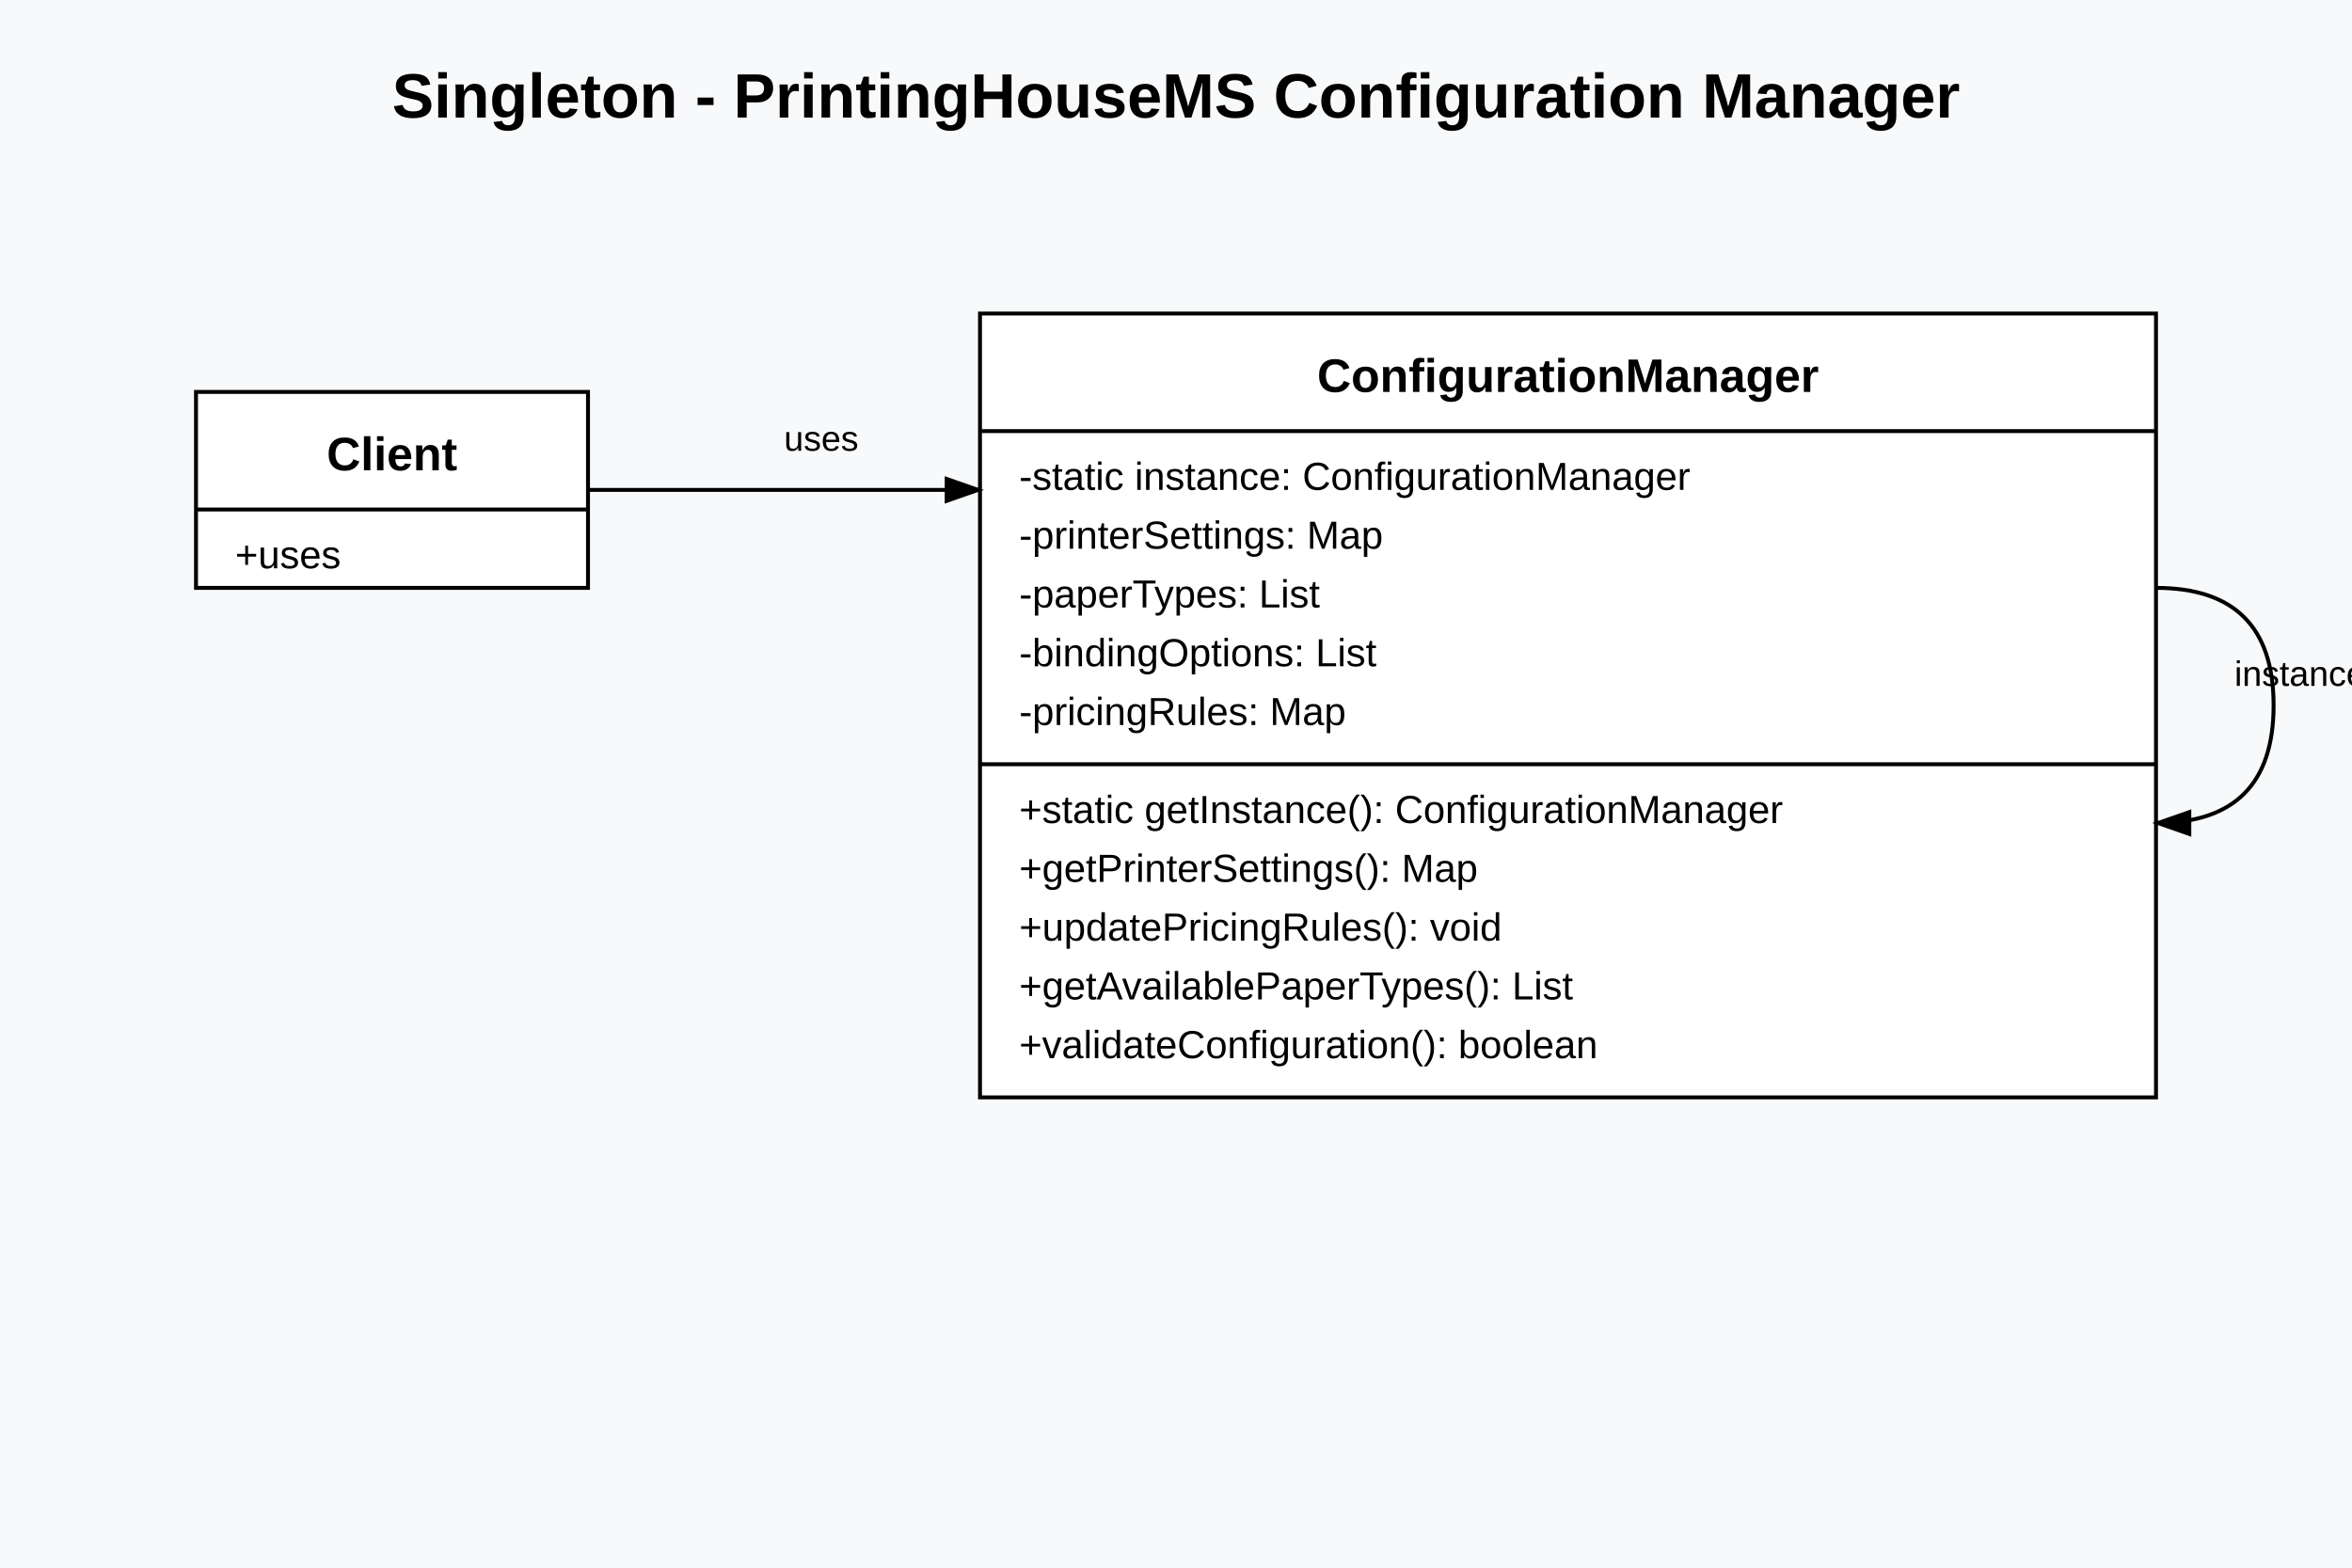
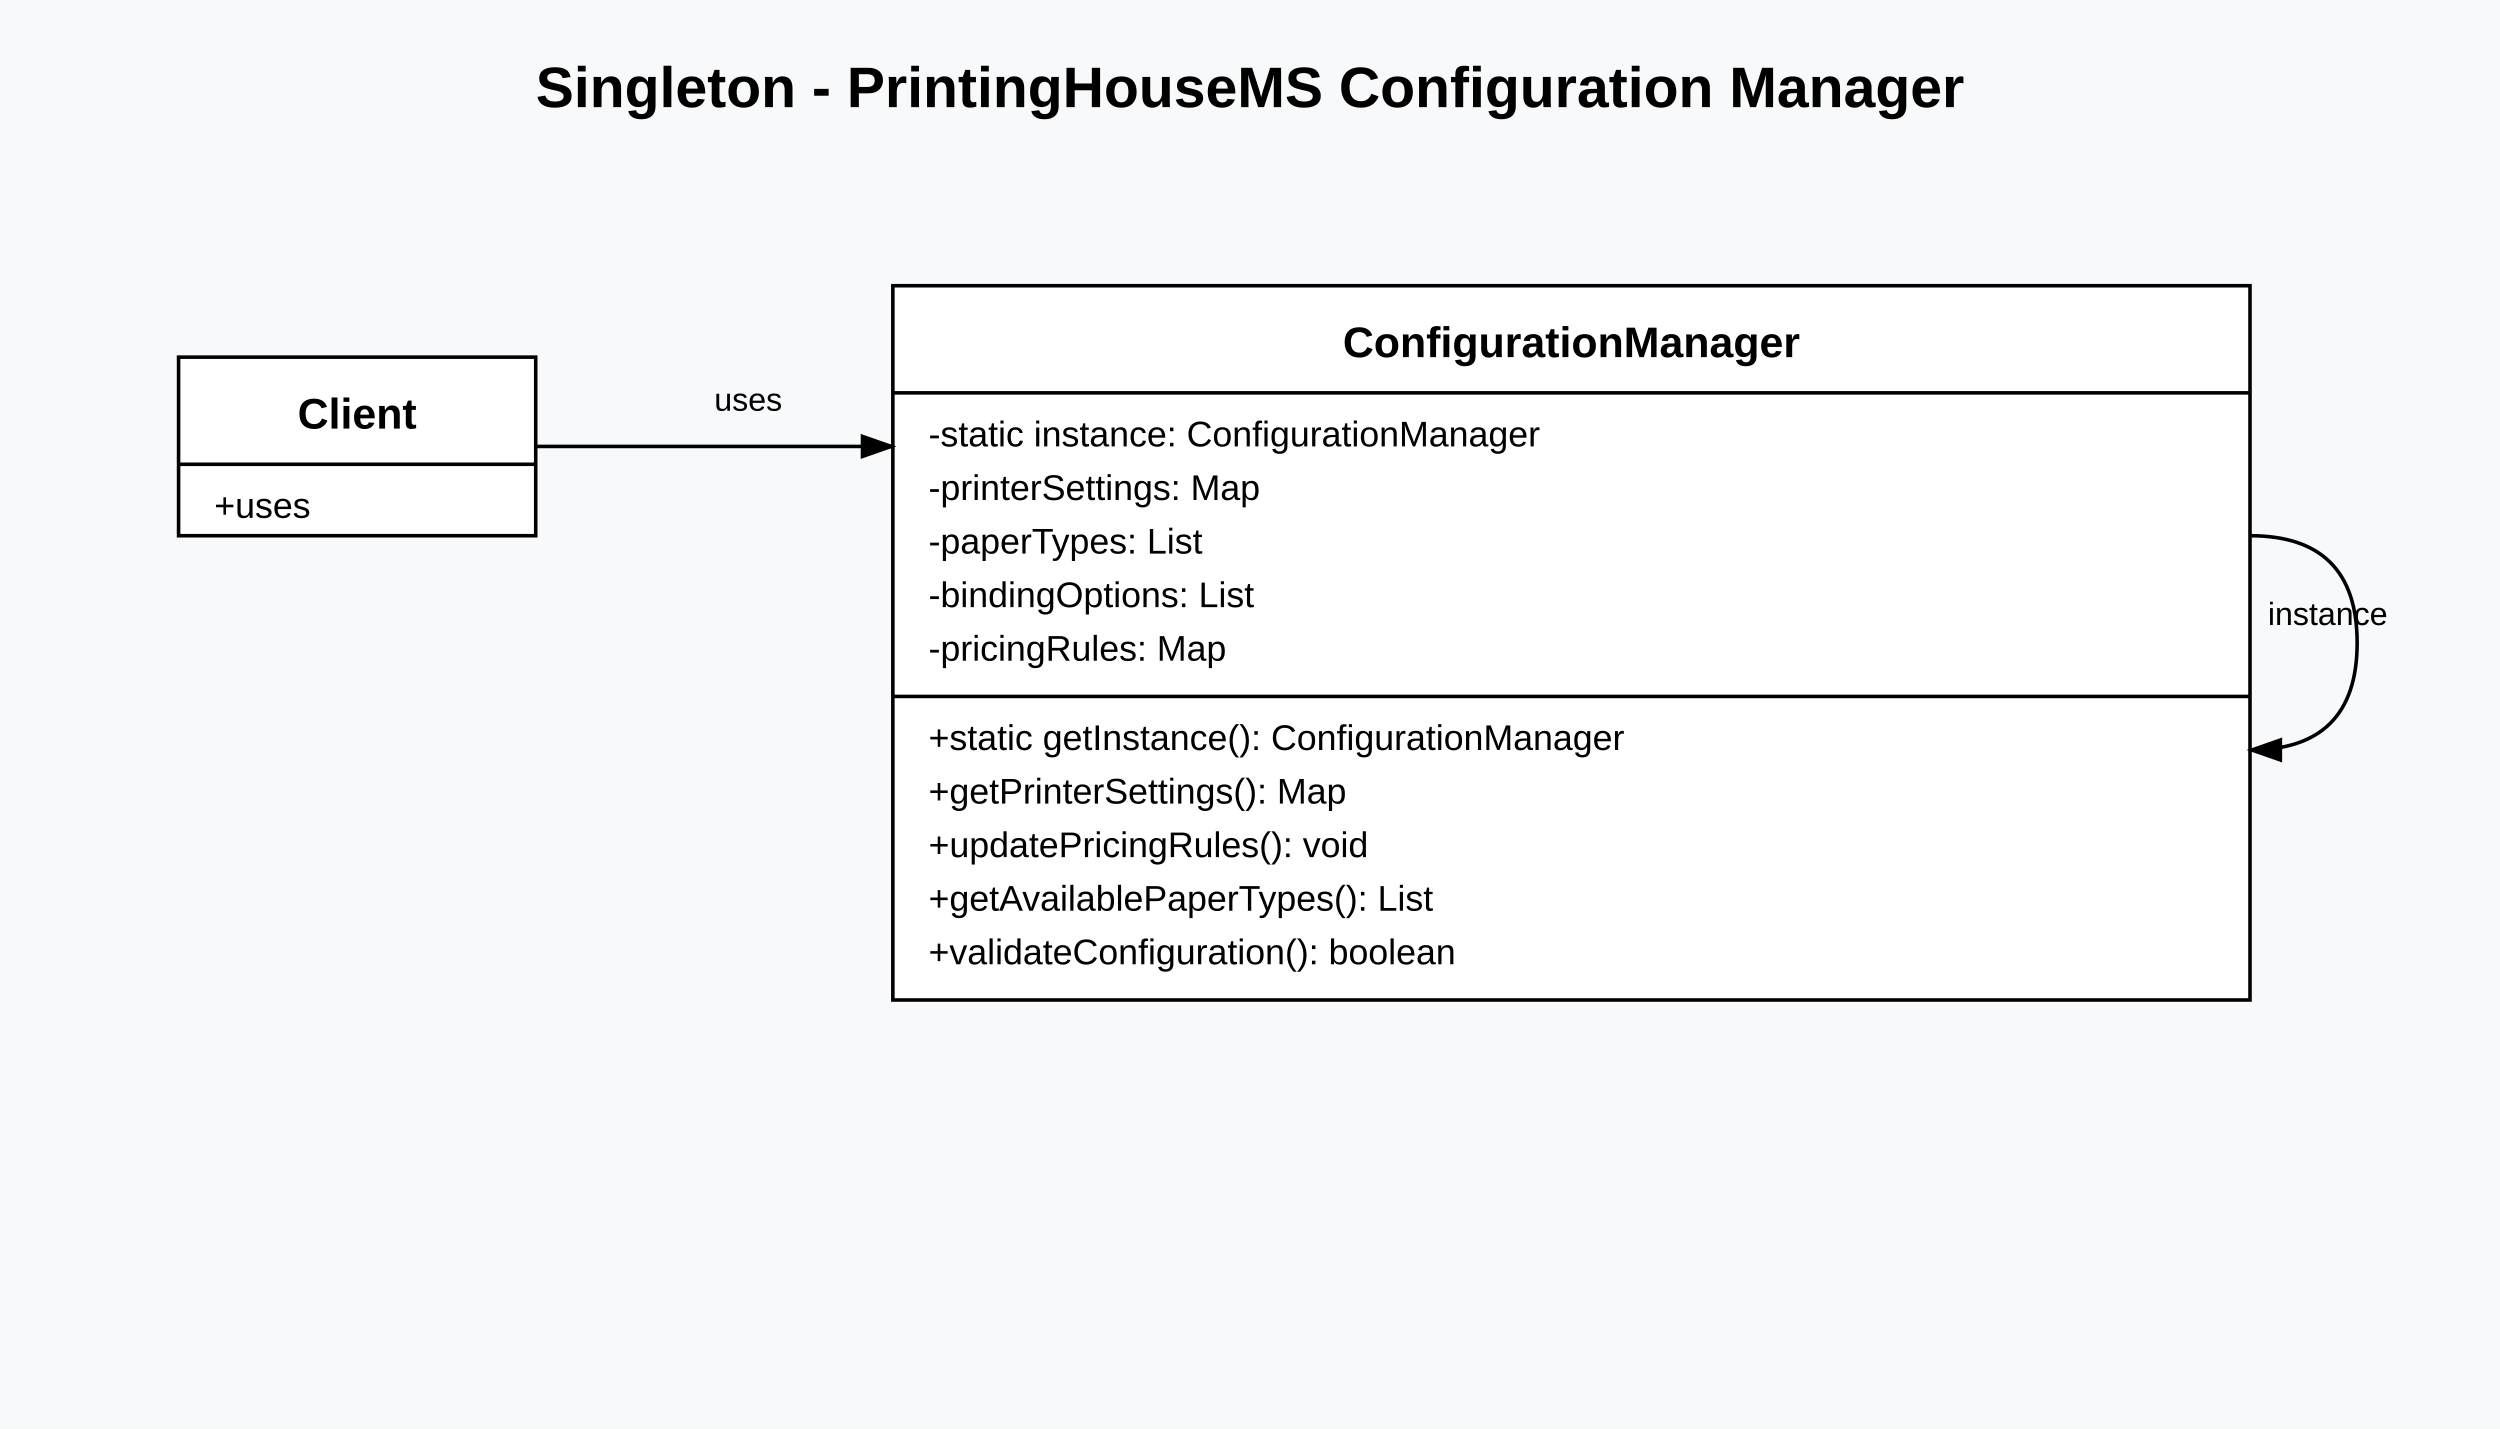
- <svg xmlns="http://www.w3.org/2000/svg" width="600" height="400">
-   <rect width="600" height="400" fill="#f8f9fa" />
-   <text x="300" y="30" text-anchor="middle" fill="black" font-family="Arial" font-size="16" font-weight="bold">Singleton - PrintingHouseMS Configuration Manager</text>
+ <svg xmlns="http://www.w3.org/2000/svg" width="700" height="400">
+   <rect width="700" height="400" fill="#f8f9fa" />
+   <text x="350" y="30" text-anchor="middle" fill="black" font-family="Arial" font-size="16" font-weight="bold">Singleton - PrintingHouseMS Configuration Manager</text>
  <rect x="50" y="100" width="100" height="50" fill="white" stroke="black" stroke-width="1" />
  <text x="100" y="120" text-anchor="middle" fill="black" font-family="Arial" font-size="12" font-weight="bold">Client</text>
  <line x1="50" y1="130" x2="150" y2="130" stroke="black" stroke-width="1" />
  <text x="60" y="145" fill="black" font-family="Arial" font-size="10">+uses</text>
-   <rect x="250" y="80" width="300" height="200" fill="white" stroke="black" stroke-width="1" />
-   <text x="400" y="100" text-anchor="middle" fill="black" font-family="Arial" font-size="12" font-weight="bold">ConfigurationManager</text>
-   <line x1="250" y1="110" x2="550" y2="110" stroke="black" stroke-width="1" />
+   <rect x="250" y="80" width="380" height="200" fill="white" stroke="black" stroke-width="1" />
+   <text x="440" y="100" text-anchor="middle" fill="black" font-family="Arial" font-size="12" font-weight="bold">ConfigurationManager</text>
+   <line x1="250" y1="110" x2="630" y2="110" stroke="black" stroke-width="1" />
  <text x="260" y="125" fill="black" font-family="Arial" font-size="10">-static instance: ConfigurationManager</text>
  <text x="260" y="140" fill="black" font-family="Arial" font-size="10">-printerSettings: Map</text>
  <text x="260" y="155" fill="black" font-family="Arial" font-size="10">-paperTypes: List</text>
  <text x="260" y="170" fill="black" font-family="Arial" font-size="10">-bindingOptions: List</text>
  <text x="260" y="185" fill="black" font-family="Arial" font-size="10">-pricingRules: Map</text>
-   <line x1="250" y1="195" x2="550" y2="195" stroke="black" stroke-width="1" />
+   <line x1="250" y1="195" x2="630" y2="195" stroke="black" stroke-width="1" />
  <text x="260" y="210" fill="black" font-family="Arial" font-size="10">+static getInstance(): ConfigurationManager</text>
  <text x="260" y="225" fill="black" font-family="Arial" font-size="10">+getPrinterSettings(): Map</text>
  <text x="260" y="240" fill="black" font-family="Arial" font-size="10">+updatePricingRules(): void</text>
  <text x="260" y="255" fill="black" font-family="Arial" font-size="10">+getAvailablePaperTypes(): List</text>
  <text x="260" y="270" fill="black" font-family="Arial" font-size="10">+validateConfiguration(): boolean</text>
-   <path d="M 550 150 Q 580 150 580 180 Q 580 210 550 210" stroke="black" stroke-width="1" fill="none" marker-end="url(#arrow)" />
+   <path d="M 630 150 Q 660 150 660 180 Q 660 210 630 210" stroke="black" stroke-width="1" fill="none" marker-end="url(#arrow)" />
  <line x1="150" y1="125" x2="250" y2="125" stroke="black" stroke-width="1" marker-end="url(#arrow)" />
  <defs>
    <marker id="arrow" markerWidth="10" markerHeight="7" refX="9" refY="3.5" orient="auto">
      <polygon points="0 0, 10 3.5, 0 7" fill="black" />
    </marker>
  </defs>
  <text x="200" y="115" fill="black" font-family="Arial" font-size="9">uses</text>
-   <text x="570" y="175" fill="black" font-family="Arial" font-size="9">instance</text>
+   <text x="635" y="175" fill="black" font-family="Arial" font-size="9">instance</text>
</svg>
